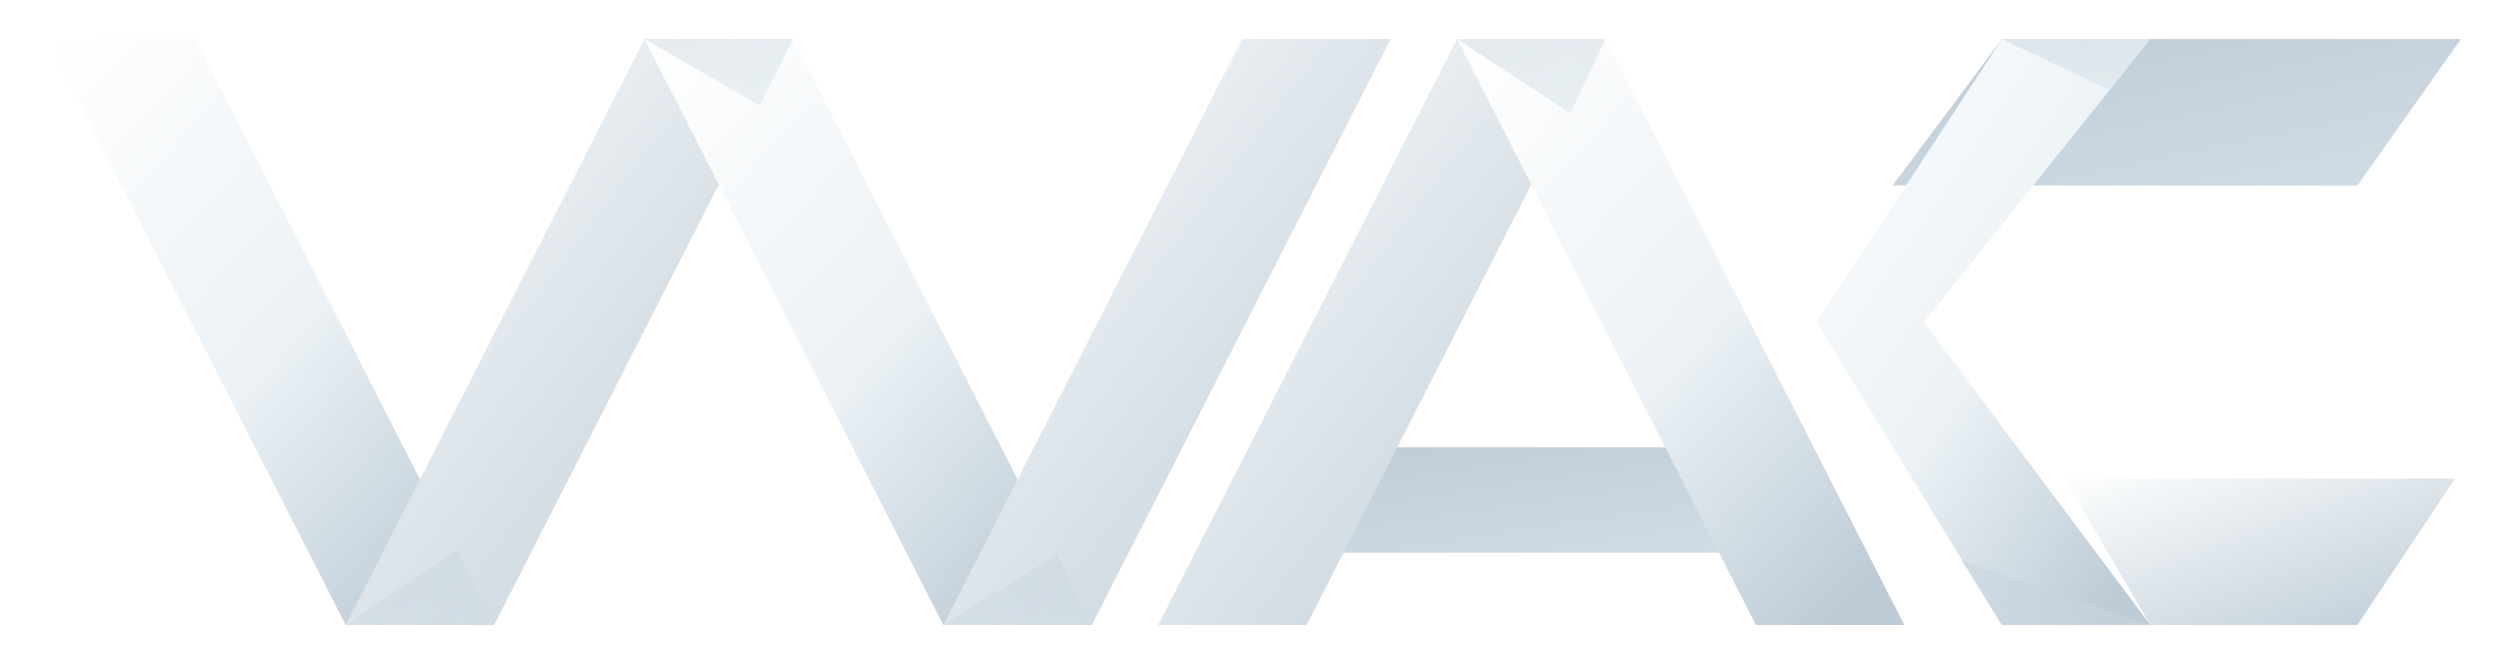
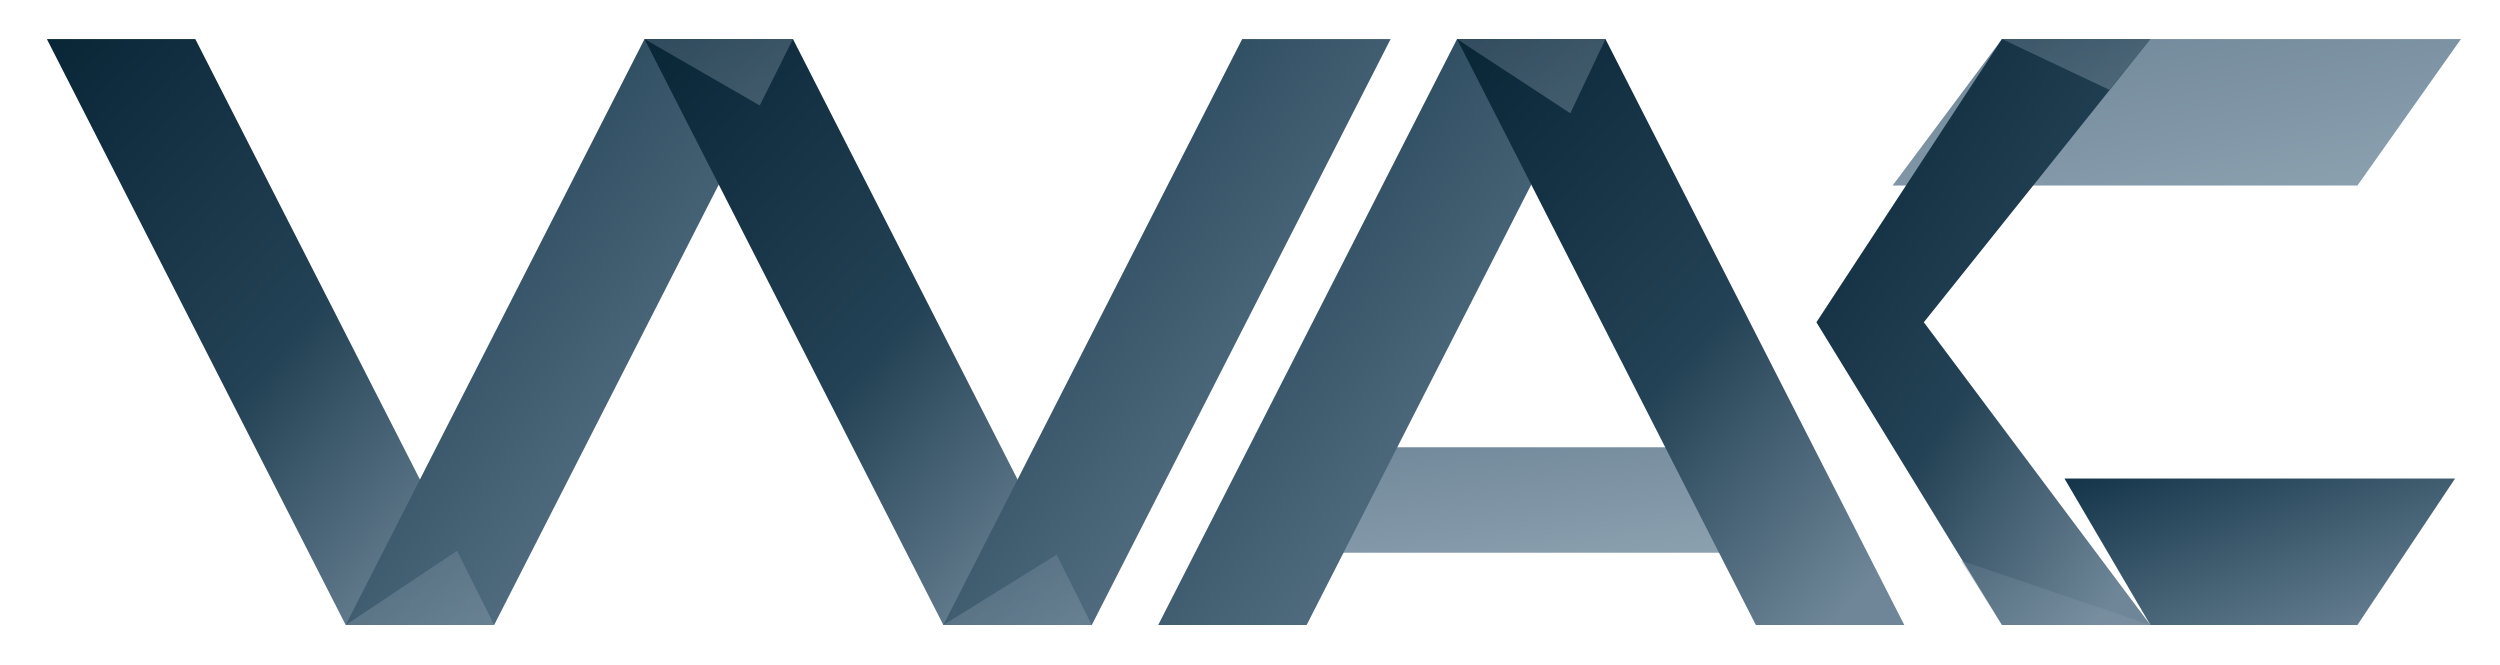
<svg xmlns="http://www.w3.org/2000/svg" viewBox="0 0 1280 340" role="img" aria-labelledby="wac-title wac-desc">
  <defs>
    <linearGradient id="front" x1="0" y1="0" x2=".84" y2="1">
-       <stop stop-color="#ffffff" />
-       <stop offset=".57" stop-color="#ebf1f5" />
-       <stop offset="1" stop-color="#bdcbd6" />
+       <stop stop-color="#092637" />
+       <stop offset=".57" stop-color="#244255" />
+       <stop offset="1" stop-color="#6e8698" />
    </linearGradient>
    <linearGradient id="return" x1="0" y1="0" x2="1" y2="1">
-       <stop stop-color="#fdfefe" />
-       <stop offset="1" stop-color="#bdcbd6" />
+       <stop stop-color="#133449" />
+       <stop offset="1" stop-color="#6e8698" />
    </linearGradient>
    <linearGradient id="edge" x1="0" y1="0" x2=".8" y2="1">
-       <stop stop-color="#bdcbd6" />
-       <stop offset="1" stop-color="#d0dce4" />
+       <stop stop-color="#6e8698" />
+       <stop offset="1" stop-color="#8ba0af" />
    </linearGradient>
  </defs>
  <path fill="url(#front)" d="M24 20H100L253 320H177Z" />
  <path fill="url(#return)" d="M177 320H253L406 20H330Z" />
  <path fill="url(#front)" d="M330 20H406L559 320H483Z" />
  <path fill="url(#return)" d="M483 320H559L712 20H636Z" />
  <path fill="url(#edge)" opacity=".42" d="M177 320H253L234 282Z" />
  <path fill="url(#edge)" opacity=".4" d="M483 320H559L541 284Z" />
  <path fill="url(#edge)" opacity=".38" d="M330 20H406L389 54Z" />
  <path fill="url(#edge)" d="M658 229H903L926 283H631Z" />
  <path fill="url(#return)" d="M593 320H669L822 20H746Z" />
  <path fill="url(#front)" d="M746 20H822L975 320H899Z" />
  <path fill="url(#edge)" opacity=".4" d="M746 20H822L804 58Z" />
  <path fill="url(#edge)" d="M1025 20H1260L1207 95H969Z" />
  <path fill="url(#front)" d="M1025 20H1101L985 165L1101 320H1025L930 165Z" />
  <path fill="url(#return)" d="M1057 245H1257L1207 320H1101Z" />
  <path fill="url(#edge)" opacity=".42" d="M1025 20H1101L1080 46Z" />
  <path fill="url(#edge)" opacity=".35" d="M1101 320H1025L1004 287Z" />
</svg>
